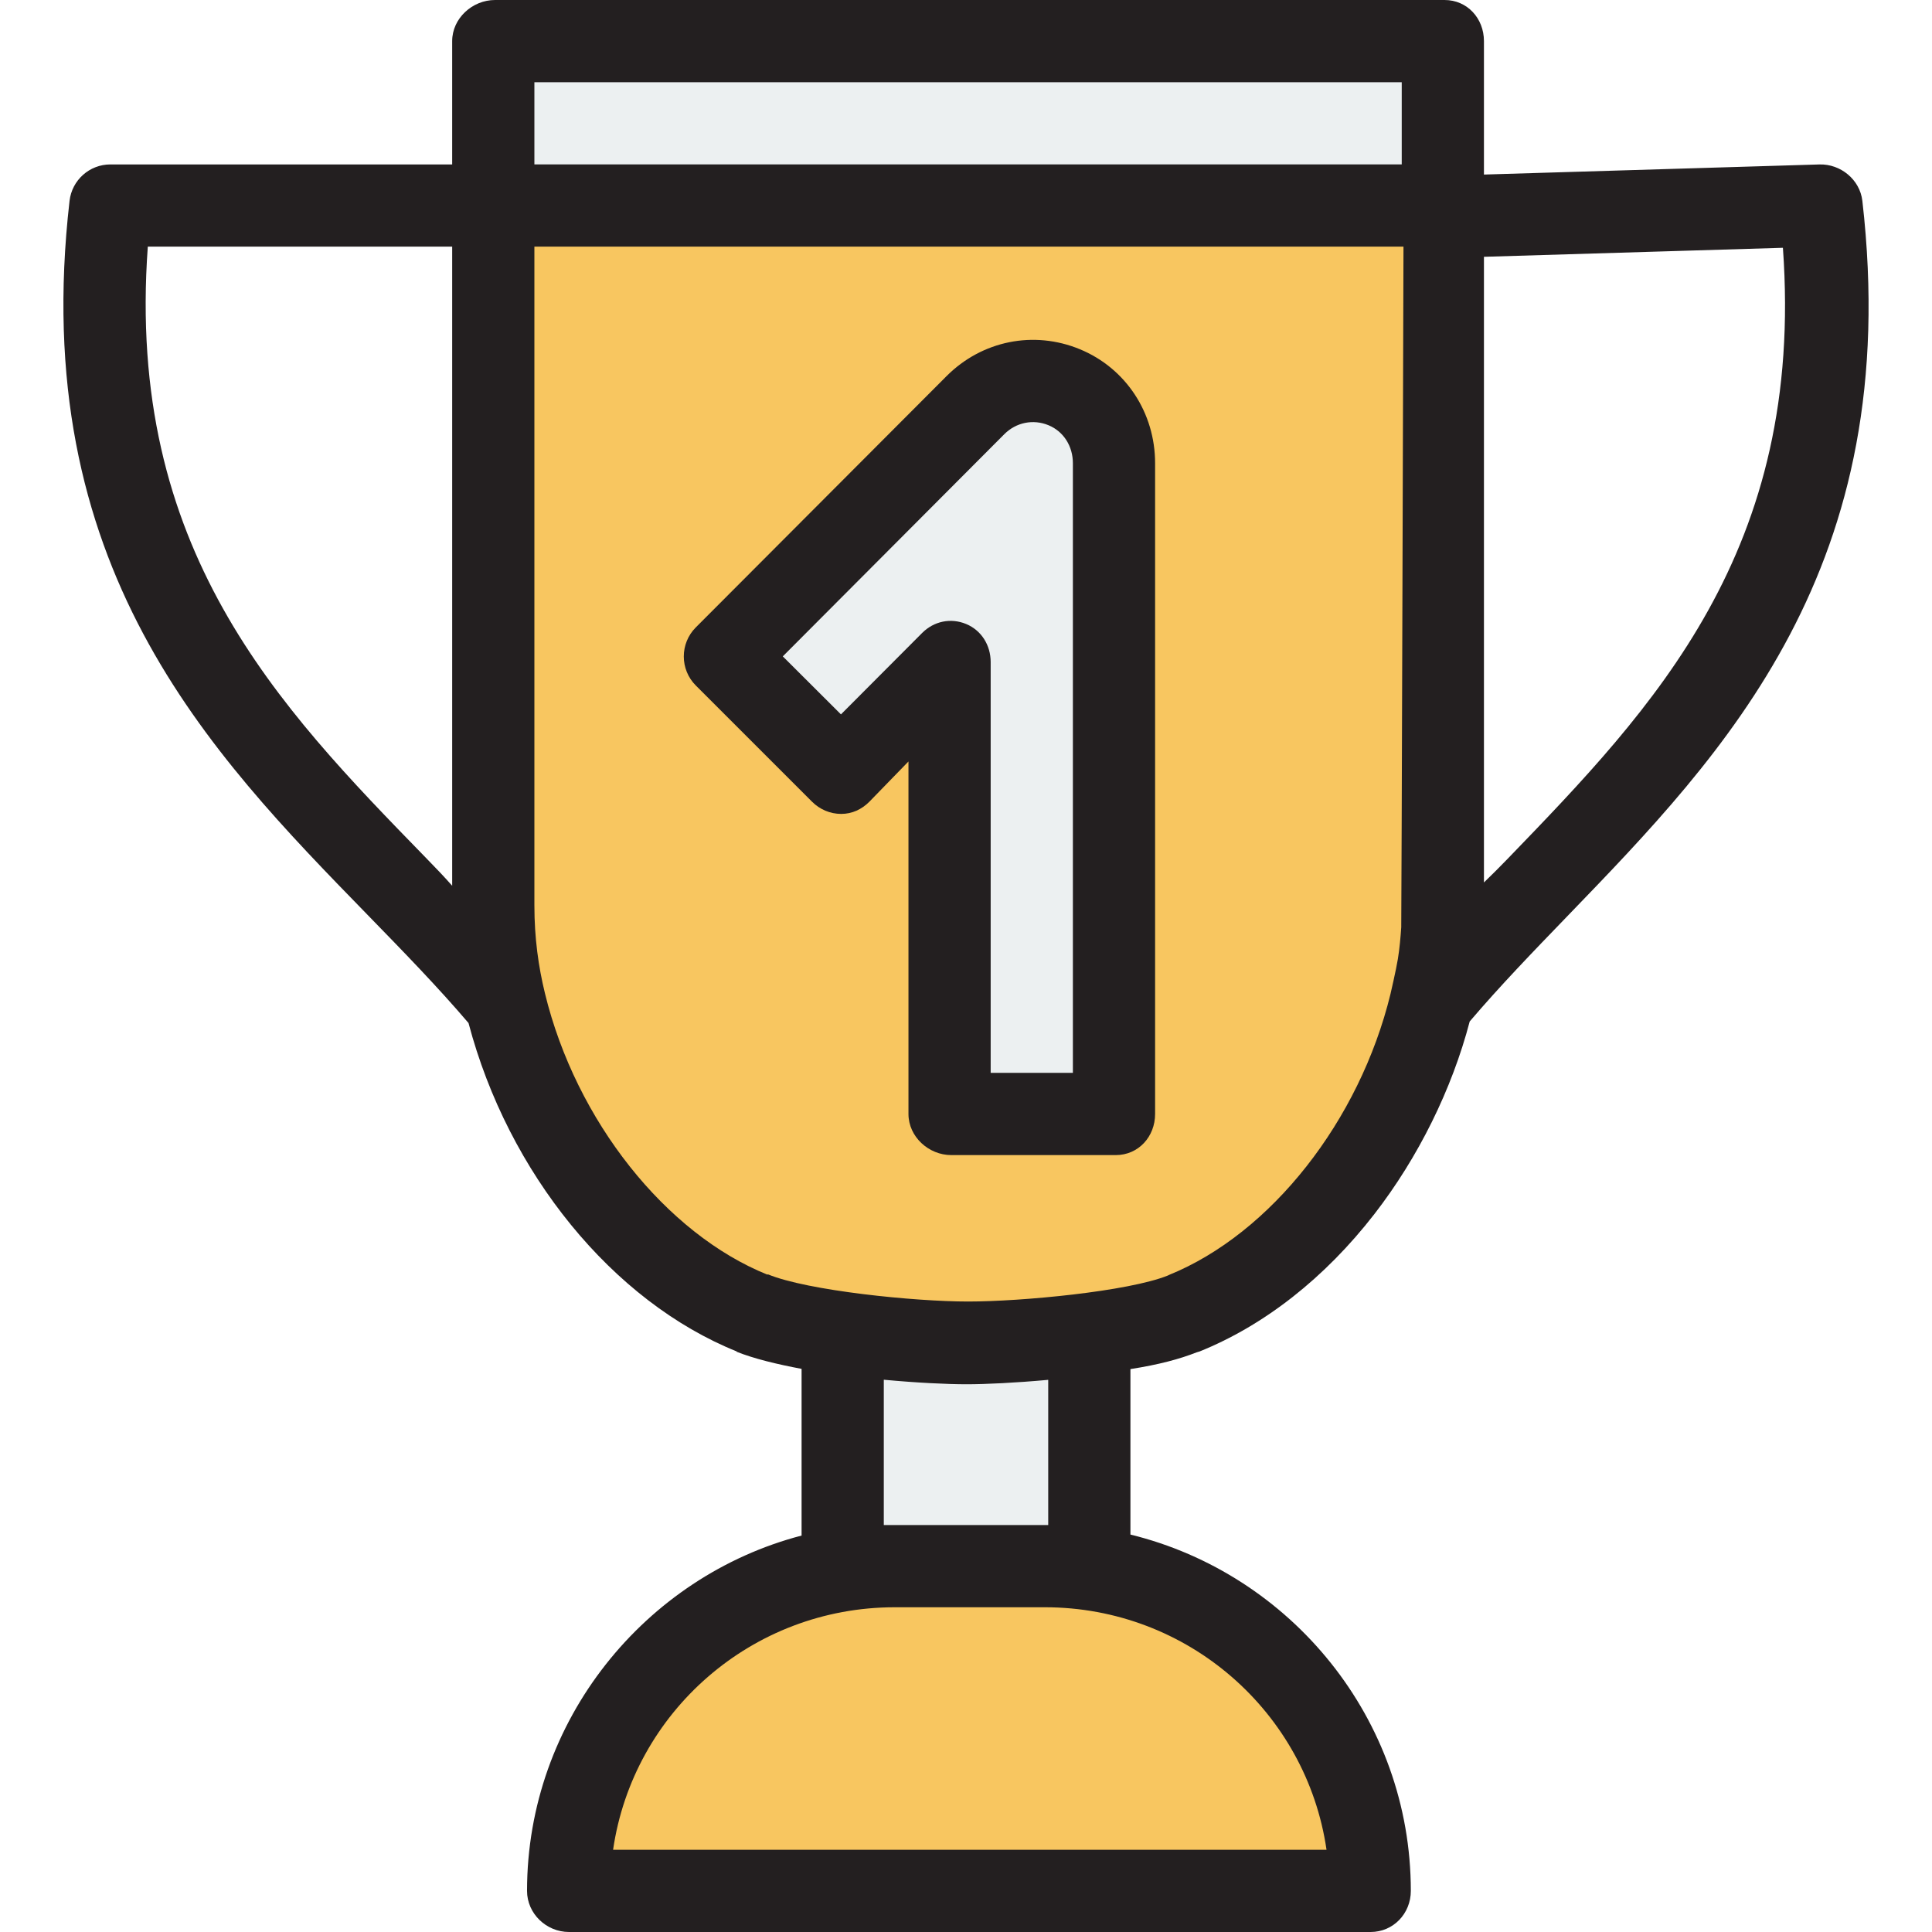
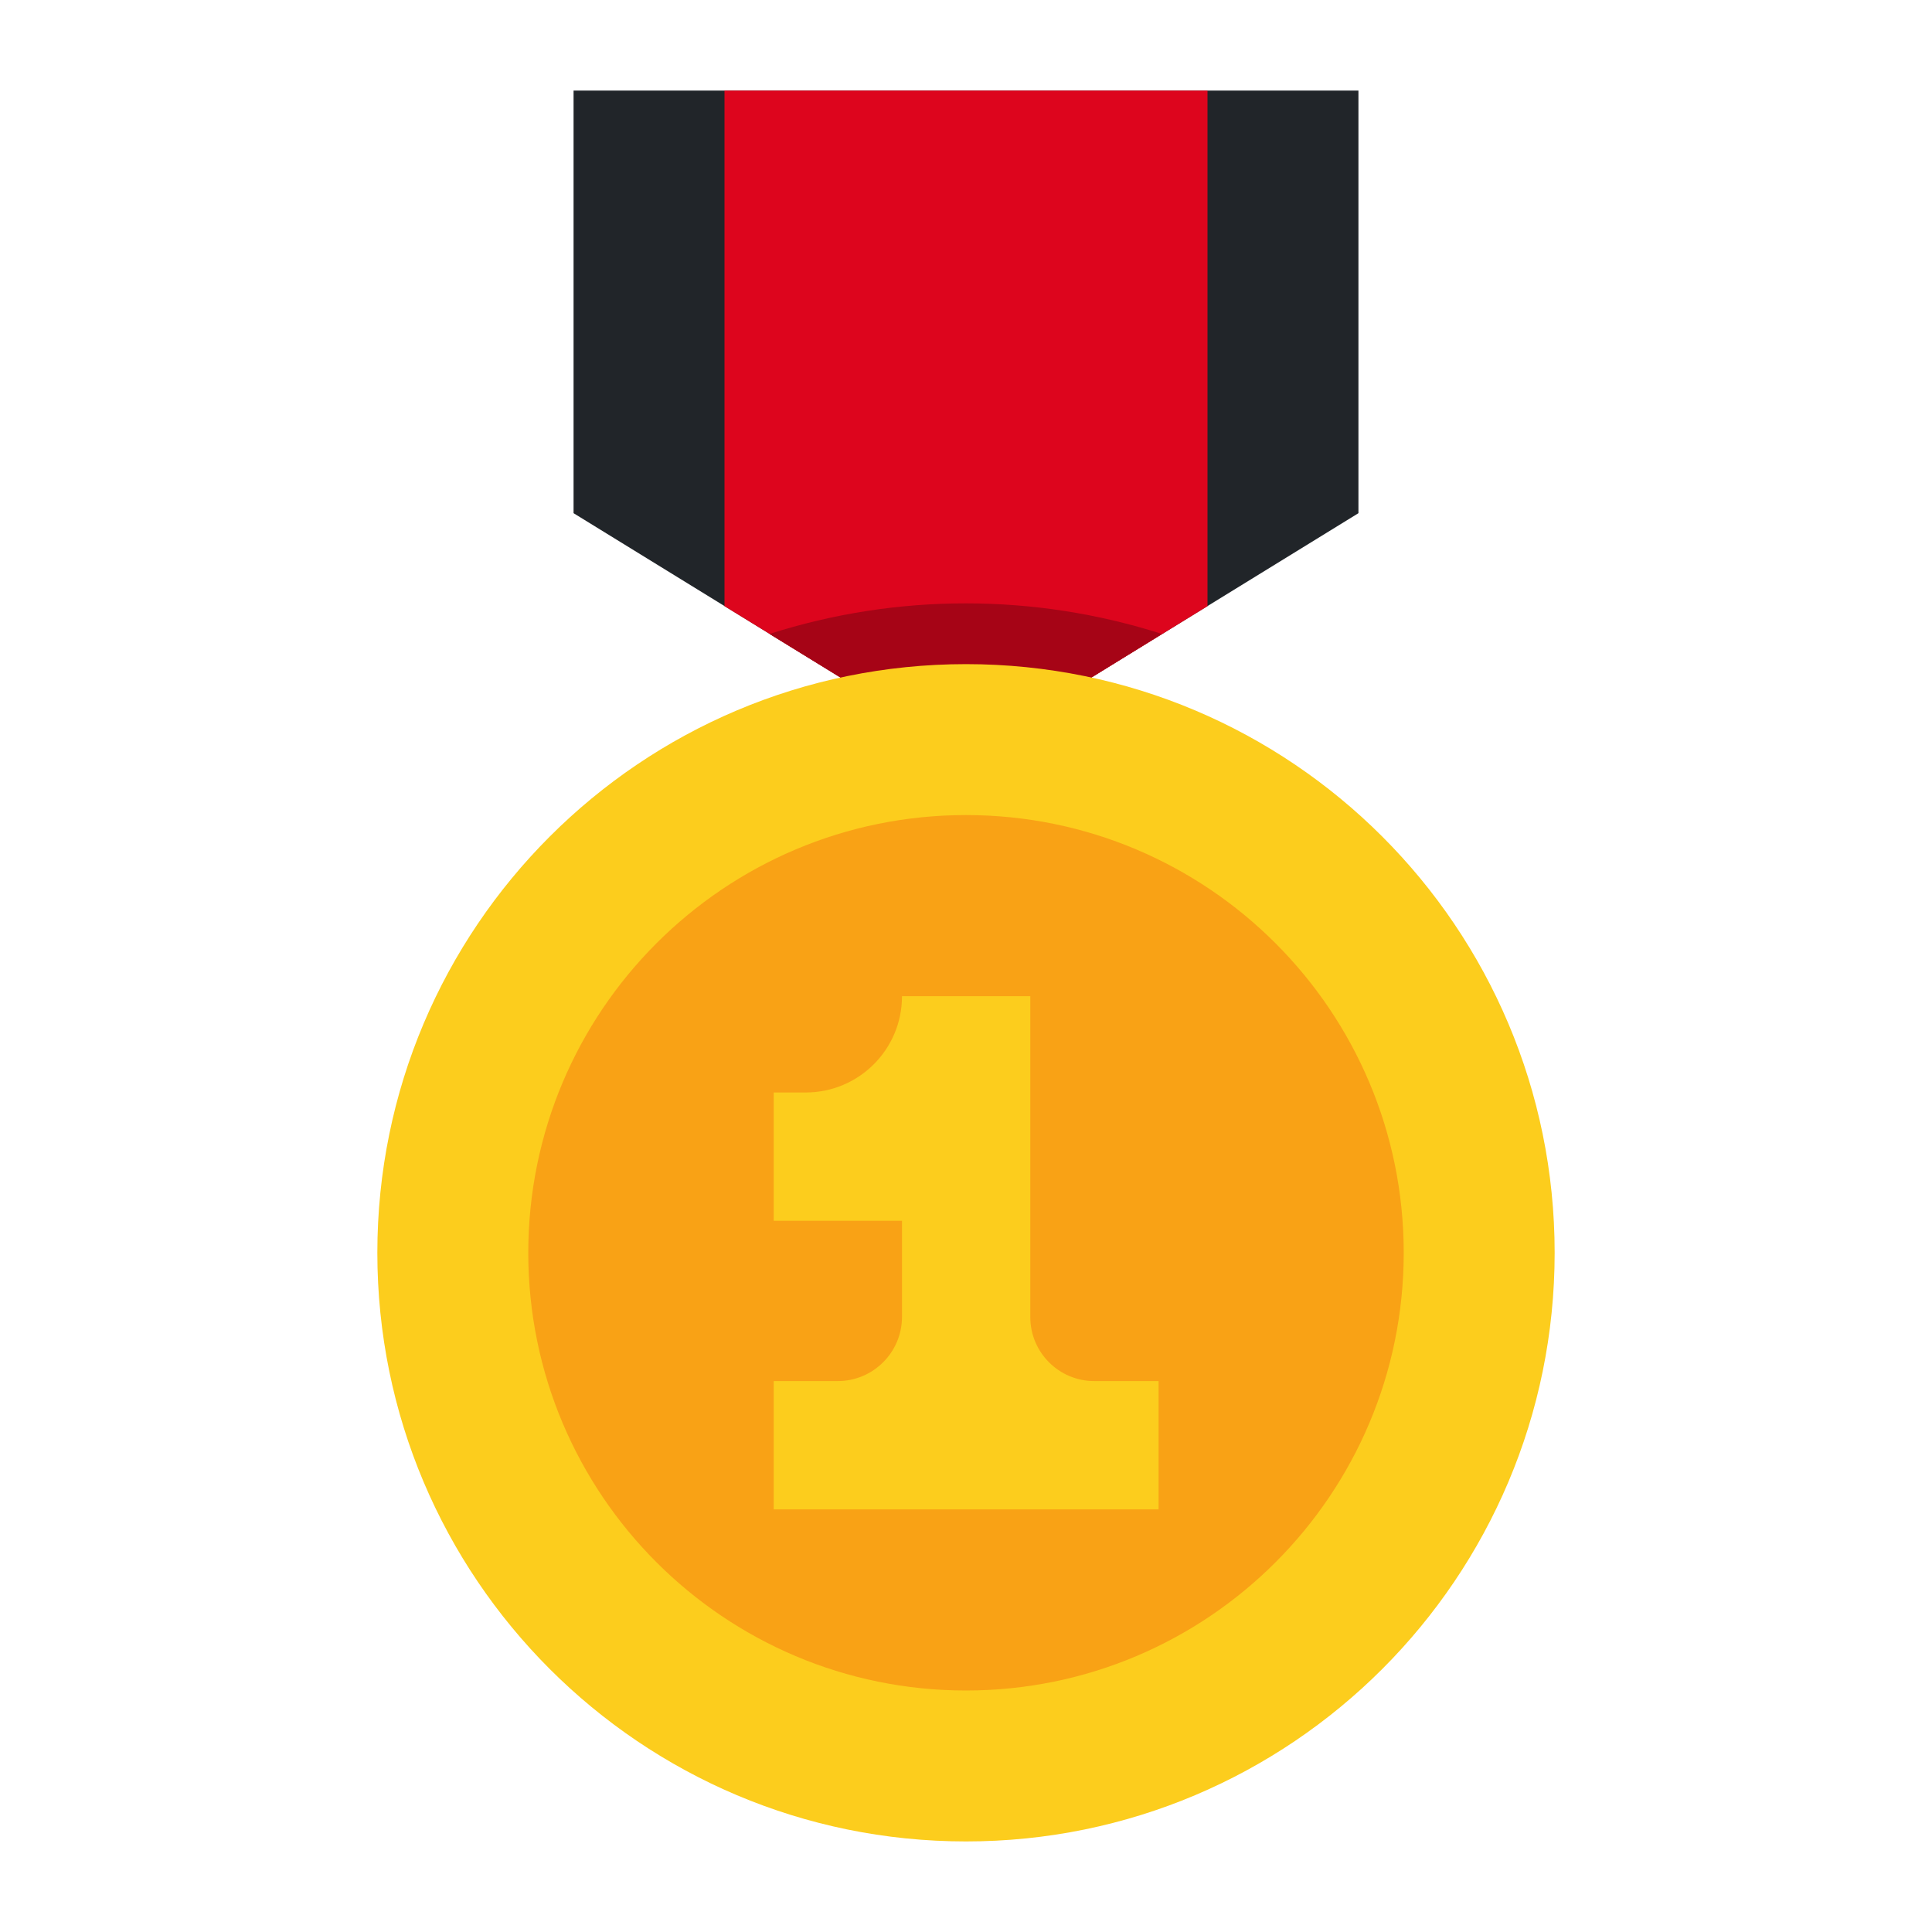
- <svg xmlns="http://www.w3.org/2000/svg" version="1.1" id="Layer_1" viewBox="0 0 511.999 511.999" xml:space="preserve">
-   <rect x="223.319" y="356.221" style="fill:#ECF0F1;" width="65.362" height="56.647" />
-   <g>
-     <path style="fill:#F8C660;" d="M382.368,54.468v185.464c0,4.885-0.319,9.692-0.941,14.406c-0.501,3.802-2.035,11.488-2.068,11.619   c-8.399,34.467-33.19,69.087-65.587,82.116c-0.065,0.022-0.09,0.054-0.156,0.065c-12.56,5.044-42.667,7.811-57.036,7.811   c-14.423,0-44.569-2.789-57.173-7.865c-0.022-0.011-0.029-0.011-0.051-0.022c-32.398-13.04-57.115-47.66-65.514-82.127   c-2.037-8.334-3.116-17.038-3.116-26.003V54.468H382.368z" />
-     <path style="fill:#F8C660;" d="M363.221,501.106c0-47.68-38.652-86.332-86.332-86.332h-39.762   c-47.68,0-86.332,38.652-86.332,86.332H363.221z" />
-   </g>
-   <g>
-     <rect x="131.192" y="10.894" style="fill:#ECF0F1;" width="251.643" height="43.574" />
-     <path style="fill:#ECF0F1;" d="M192.106,173.955l66.451-66.588c6.228-6.24,15.328-8.112,23.476-4.743   c8.147,3.369,13.187,11.317,13.187,20.132v172.461h-43.574V175.432l-28.968,29.303L192.106,173.955z" />
-   </g>
-   <g>
-     <path style="fill:#231F20;" d="M295.681,306.111h-43.574c-6.015,0-11.355-4.878-11.355-10.894v-93.419l-10.358,10.659   c-2.041,2.048-4.583,3.236-7.474,3.236c-0.004,0-0.009,0-0.012,0c-2.888,0-5.657-1.18-7.7-3.221l-30.801-30.797   c-4.254-4.25-4.258-11.152-0.011-15.408l66.451-66.593c9.369-9.387,23.103-12.182,35.35-7.116   c12.238,5.061,19.916,16.912,19.916,30.197v172.461C306.113,301.232,301.696,306.111,295.681,306.111z M262.538,284.323h21.787   V122.757c0-4.435-2.393-8.386-6.456-10.066c-4.071-1.685-8.599-0.752-11.717,2.372l-58.704,58.882l15.414,15.374l21.513-21.576   c3.112-3.124,7.582-4.063,11.653-2.379c4.075,1.684,6.51,5.658,6.51,10.068v108.891H262.538z" />
-     <path style="fill:#231F20;" d="M317.116,358.388c0.161-0.058,0.439-0.119,0.6-0.185c0.021-0.008,0.098-0.016,0.119-0.023   c17.215-6.922,33.277-19.527,46.397-36.451c11.619-14.99,20.544-33.052,25.253-51.03c7.968-9.354,16.709-18.409,25.932-27.957   c41.846-43.314,89.278-92.407,78.126-189.516c-0.646-5.625-5.767-9.811-11.381-9.645l-88.902,2.678V10.894   C393.261,4.878,388.845,0,382.829,0H131.186c-6.015,0-11.356,4.878-11.356,10.894v32.681H29.255   c-5.536,0-10.191,4.153-10.823,9.651C7.324,149.997,55.179,199.109,97.403,242.441c9.545,9.794,18.58,19.082,26.76,28.674   c10.512,39.805,38.198,73.799,71.129,87.052c0.033,0.014-0.164,0.026-0.132,0.039c4.548,1.826,10.73,3.336,17.266,4.556v44.177   c-41.396,10.797-72.756,48.922-72.756,94.167c0,6.015,5.109,10.894,11.125,10.894H363.22c6.015,0,10.663-4.878,10.663-10.894   c0-45.636-31.822-84.02-74.308-94.434v-43.851C307.202,361.631,312.578,360.161,317.116,358.388z M399.524,227.604   c-2.001,2.071-4.084,4.157-6.263,6.256V68.055l79.227-2.389C478.284,145.96,438.327,187.439,399.524,227.604z M141.619,21.787   h229.855v21.787H141.619L141.619,21.787L141.619,21.787z M39.17,65.362h80.662v169.371c-2.179-2.477-4.594-4.971-7.055-7.497   C73.584,187.015,33.339,145.478,39.17,65.362z M203.484,337.702c-0.033,0-0.068,0.112-0.1,0.098   c-26.9-10.849-50.728-40.744-58.958-74.521c-1.733-7.09-2.806-14.68-2.806-23.347V65.362h230.317c0,0-0.523,179.346-0.594,180.372   c-0.188,2.746-0.428,5.543-0.893,8.413c-0.465,2.87-1.948,9.231-1.948,9.231c-8.192,33.612-31.664,63.525-58.737,74.508   c-0.125,0.045-0.154,0.093-0.278,0.142c-10.519,4.225-38.812,6.889-52.942,6.889c-14.149,0-42.509-2.858-53.072-7.216h0.011   V337.702z M351.543,490.213H162.473c5.295-36.453,36.756-64.272,74.654-64.272h39.762   C314.787,425.94,346.248,453.759,351.543,490.213z M277.789,404.153c0-0.005-0.444,0-0.9,0h-39.762c-0.819,0-1.824-0.021-2.913,0   v-38.512c8.715,0.815,16.765,1.202,21.918,1.202c5.102,0,12.942-0.377,21.657-1.172V404.153z" />
+ <svg xmlns="http://www.w3.org/2000/svg" width="800px" height="800px" viewBox="0 0 64 64">
+   <g id="Flat">
+     <g id="Color">
+       <polygon fill="#212529" points="45 17 32 25 19 17 19 3 45 3 45 17" />
+       <polygon fill="#dd051d" points="40 3 40 20.08 32 25 24 20.08 24 3 40 3" />
+       <path d="M32,25l6.49-4a21.36,21.36,0,0,0-13,0Z" fill="#a60416" />
+       <circle cx="32" cy="41.5" fill="#fccd1d" r="19.5" />
+       <circle cx="32" cy="41.5" fill="#f9a215" r="14.5" />
+       <path d="M34.13,43.63V33H29.88a3.19,3.19,0,0,1-3.19,3.19H25.63v4.25h4.25v3.19a2.13,2.13,0,0,1-2.13,2.12H25.63V50H38.38V45.75H36.25A2.12,2.12,0,0,1,34.13,43.63Z" fill="#fccd1d" />
+     </g>
  </g>
</svg>
